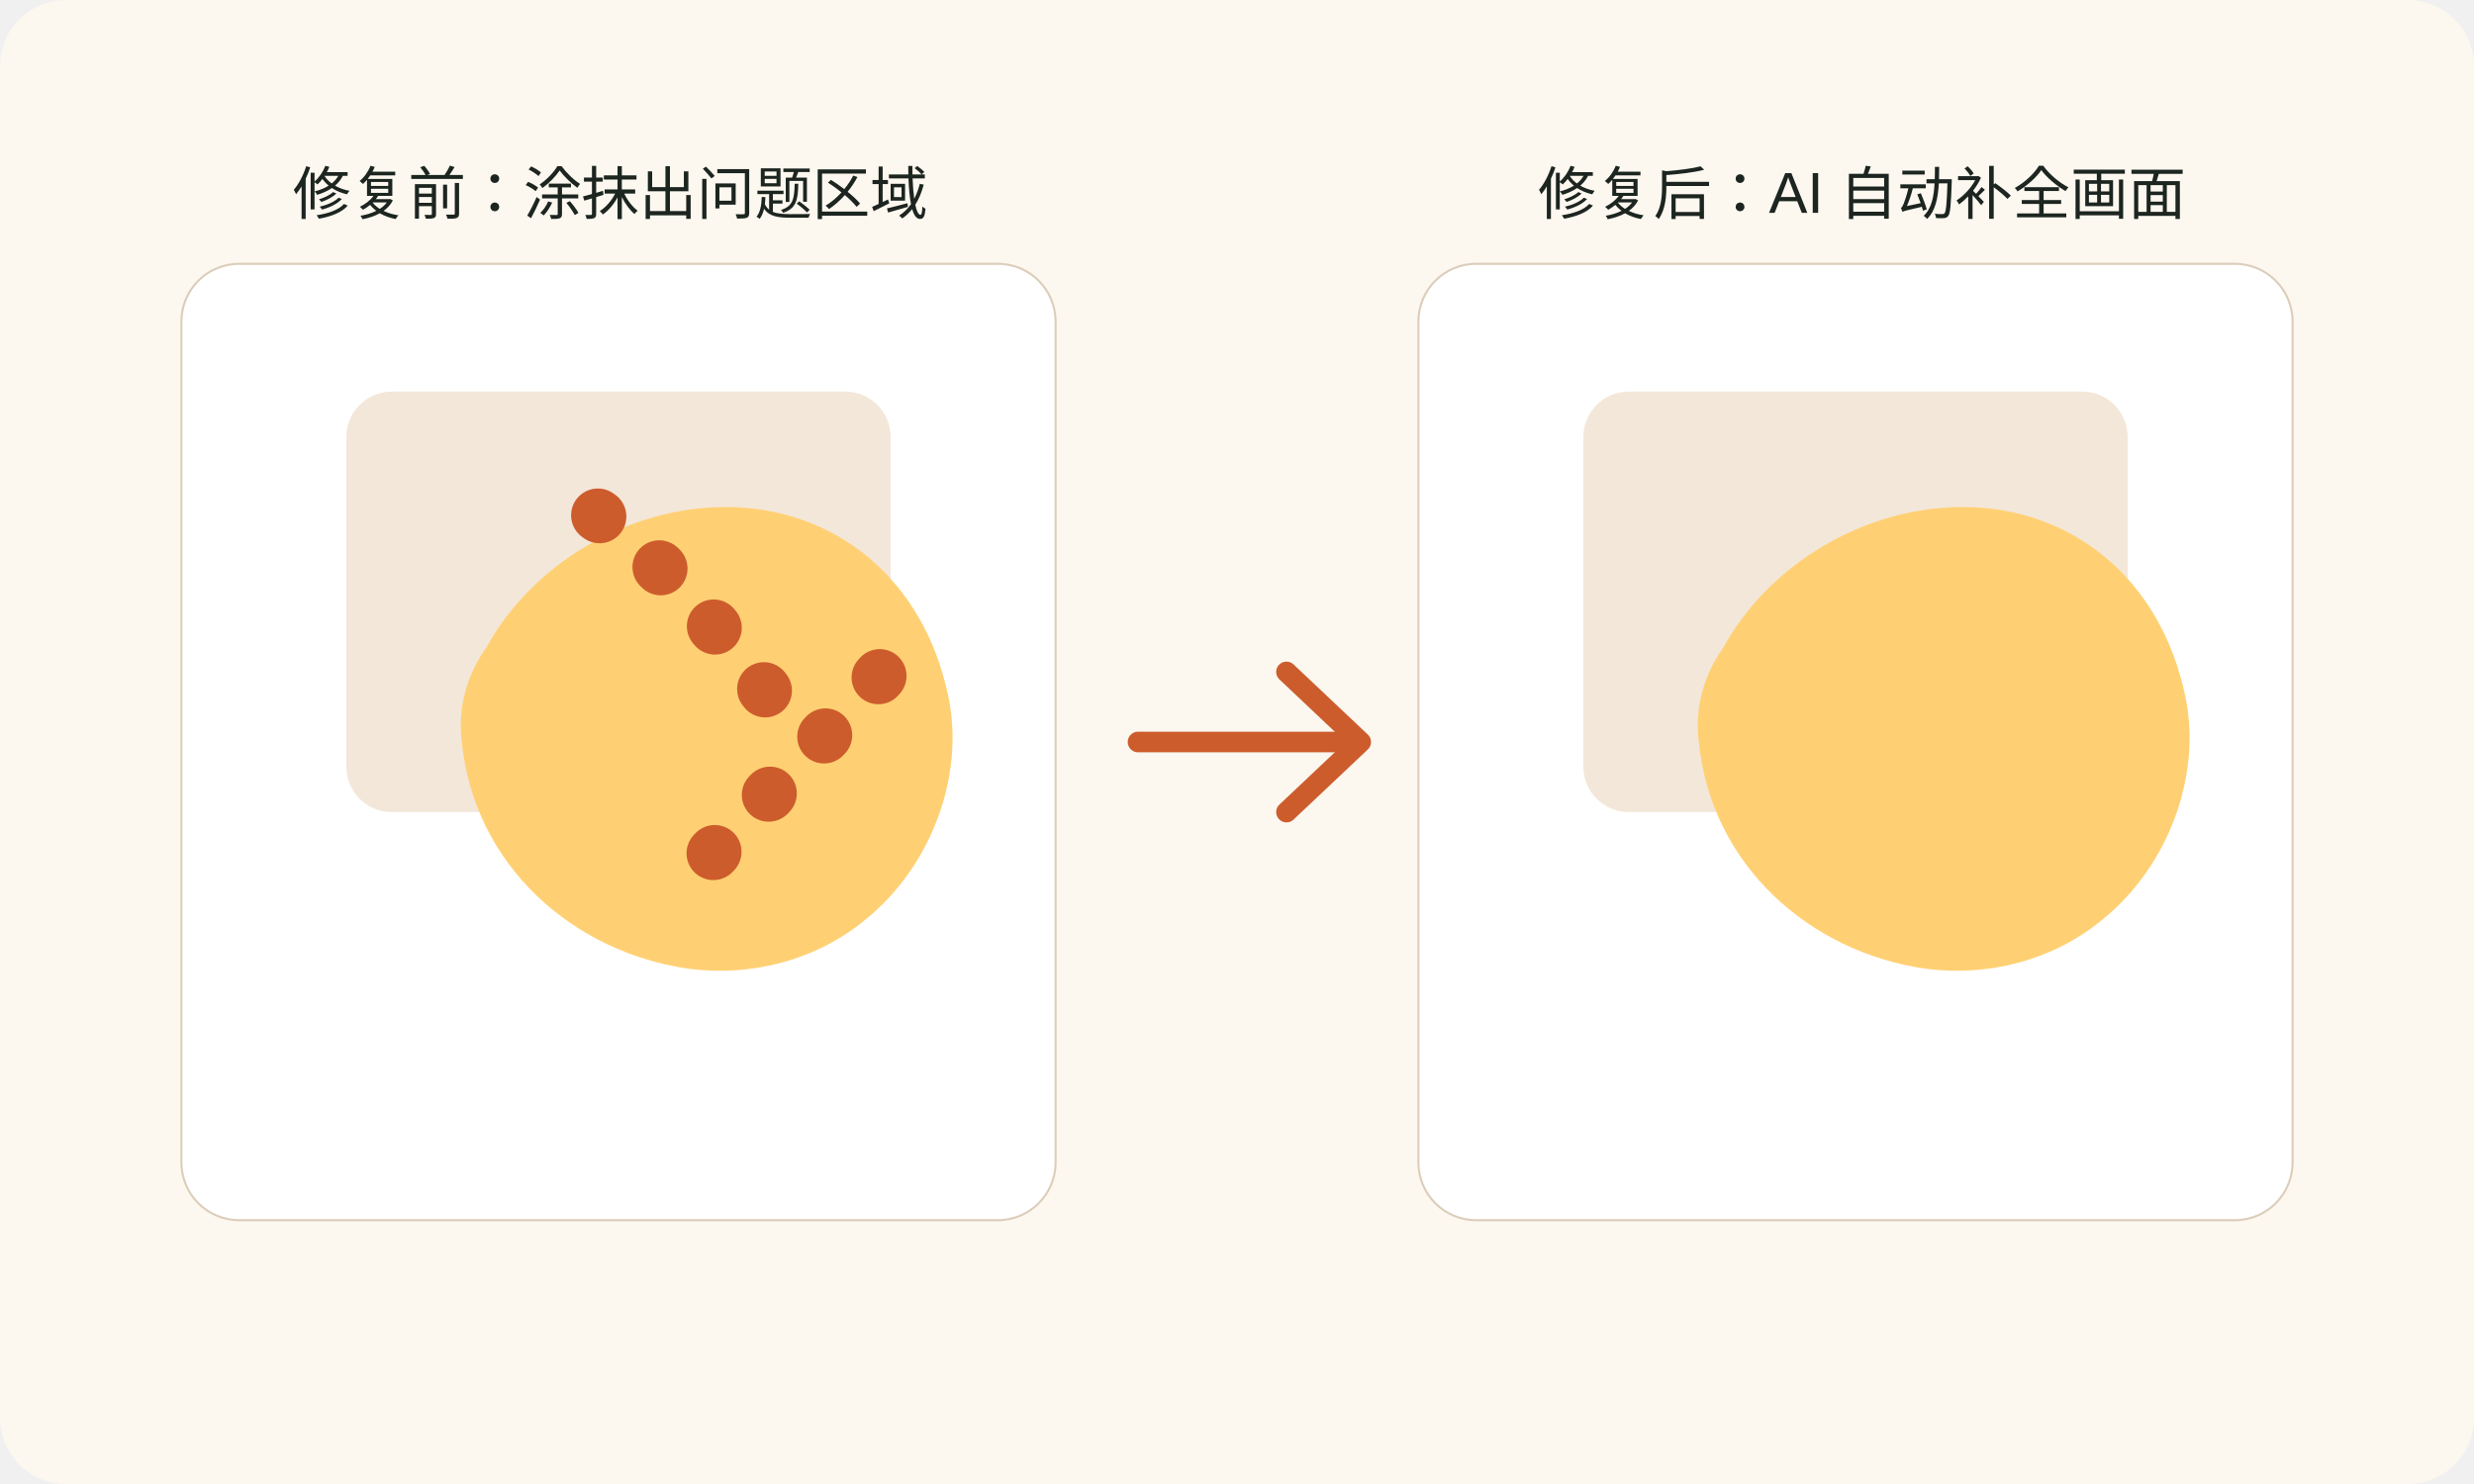
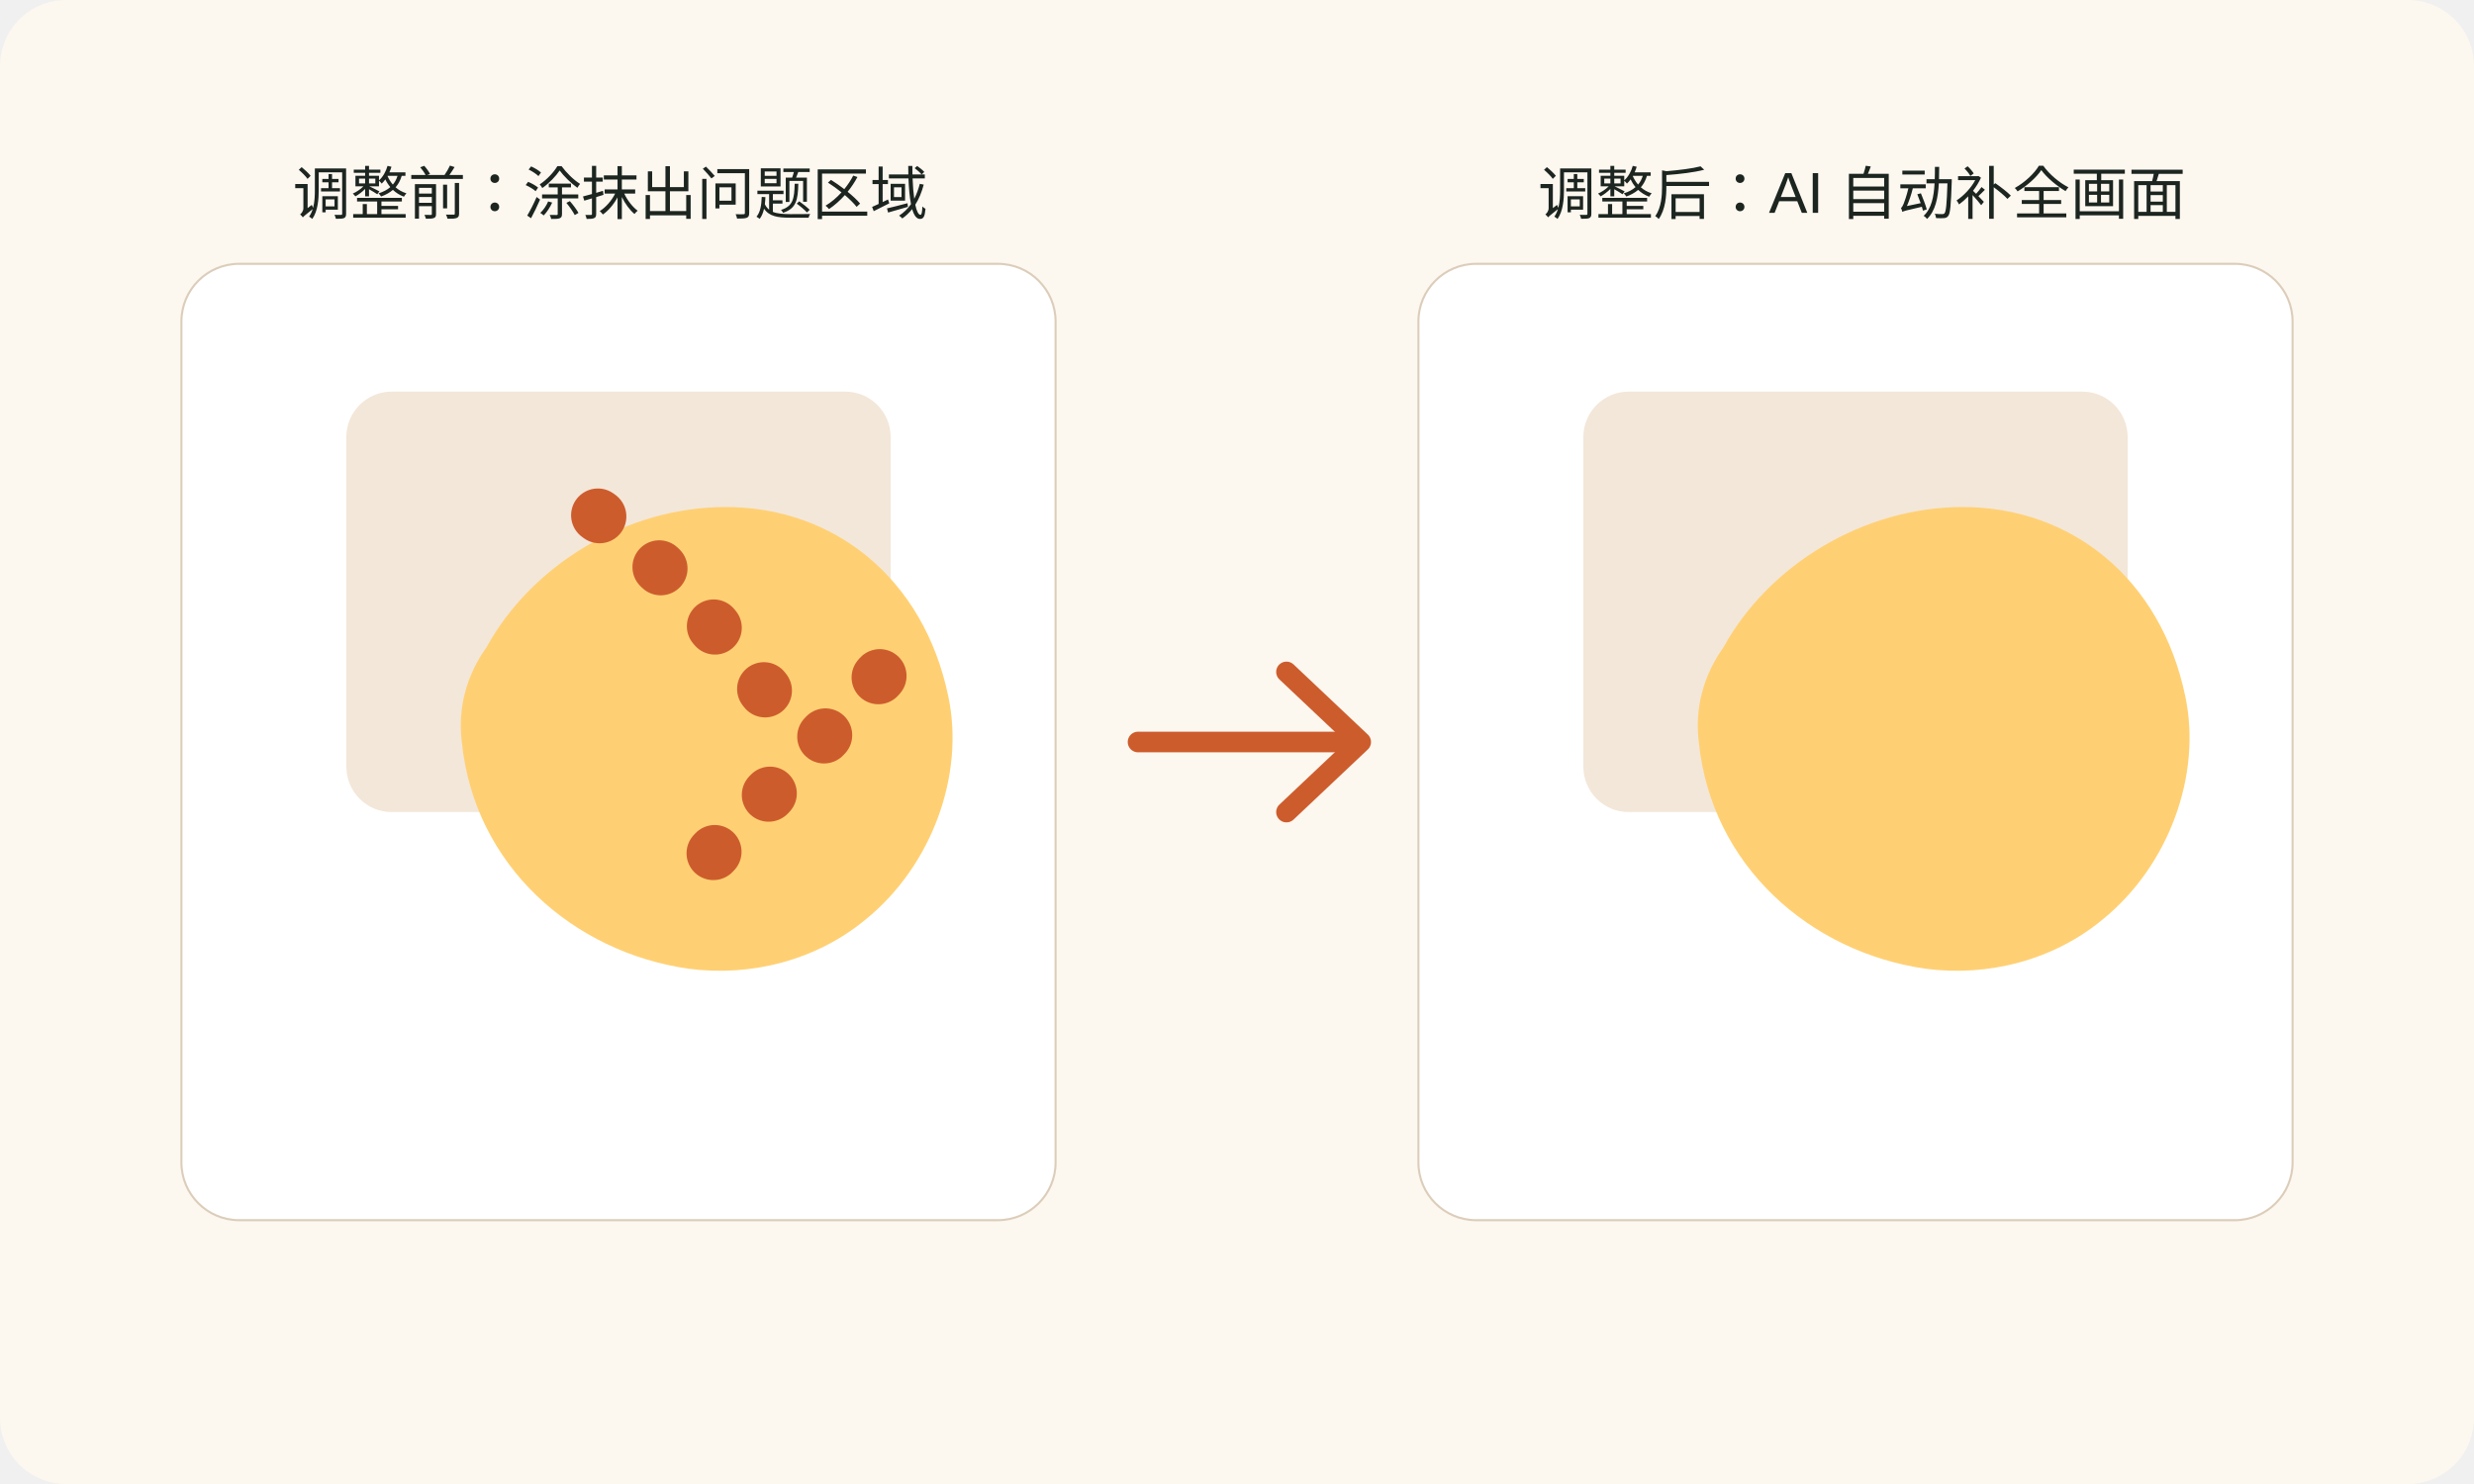
<svg xmlns="http://www.w3.org/2000/svg" width="1200" height="720" viewBox="0 0 1200 720" fill="none">
  <rect width="1200" height="720" rx="32" fill="#FCF7EF" />
  <rect x="88" y="128" width="424" height="464" rx="28" fill="#FFFFFF" stroke="#DCCDBA" />
  <rect x="688" y="128" width="424" height="464" rx="28" fill="#FFFFFF" stroke="#DCCDBA" />
  <rect x="168" y="190" width="264" height="204" rx="22" fill="#F3E7D9" />
  <rect x="768" y="190" width="264" height="204" rx="22" fill="#F3E7D9" />
  <path d="M236 314C258 274 304 246 352 246C404 246 448 280 460 338C468 376 452 420 420 446C396 466 364 474 334 470C278 462 230 420 224 360C222 344 226 328 236 314Z" fill="#FFD073" />
  <path d="M836 314C858 274 904 246 952 246C1004 246 1048 280 1060 338C1068 376 1052 420 1020 446C996 466 964 474 934 470C878 462 830 420 824 360C822 344 826 328 836 314Z" fill="#FFD073" />
  <path d="M290 250C324 274 352 310 378 344" stroke="#CD5C2D" stroke-width="26" stroke-linecap="round" stroke-dasharray="1 38" />
  <path d="M346 414C372 386 404 354 432 322" stroke="#CD5C2D" stroke-width="26" stroke-linecap="round" stroke-dasharray="1 38" />
-   <text x="142" y="104" fill="#1C2520" font-size="28" font-family="Arial, PingFang SC">修复前：涂抹出问题区域</text>
-   <text x="746" y="104" fill="#1C2520" font-size="28" font-family="Arial, PingFang SC">修复后：AI 自动补全画面</text>
+   <text x="142" y="104" fill="#1C2520" font-size="28" font-family="Arial, PingFang SC">调整前：涂抹出问题区域</text>
+   <text x="746" y="104" fill="#1C2520" font-size="28" font-family="Arial, PingFang SC">调整后：AI 自动补全画面</text>
  <path d="M552 360H648" stroke="#CD5C2D" stroke-width="10" stroke-linecap="round" />
  <path d="M624 326L660 360L624 394" stroke="#CD5C2D" stroke-width="10" stroke-linecap="round" stroke-linejoin="round" />
</svg>
